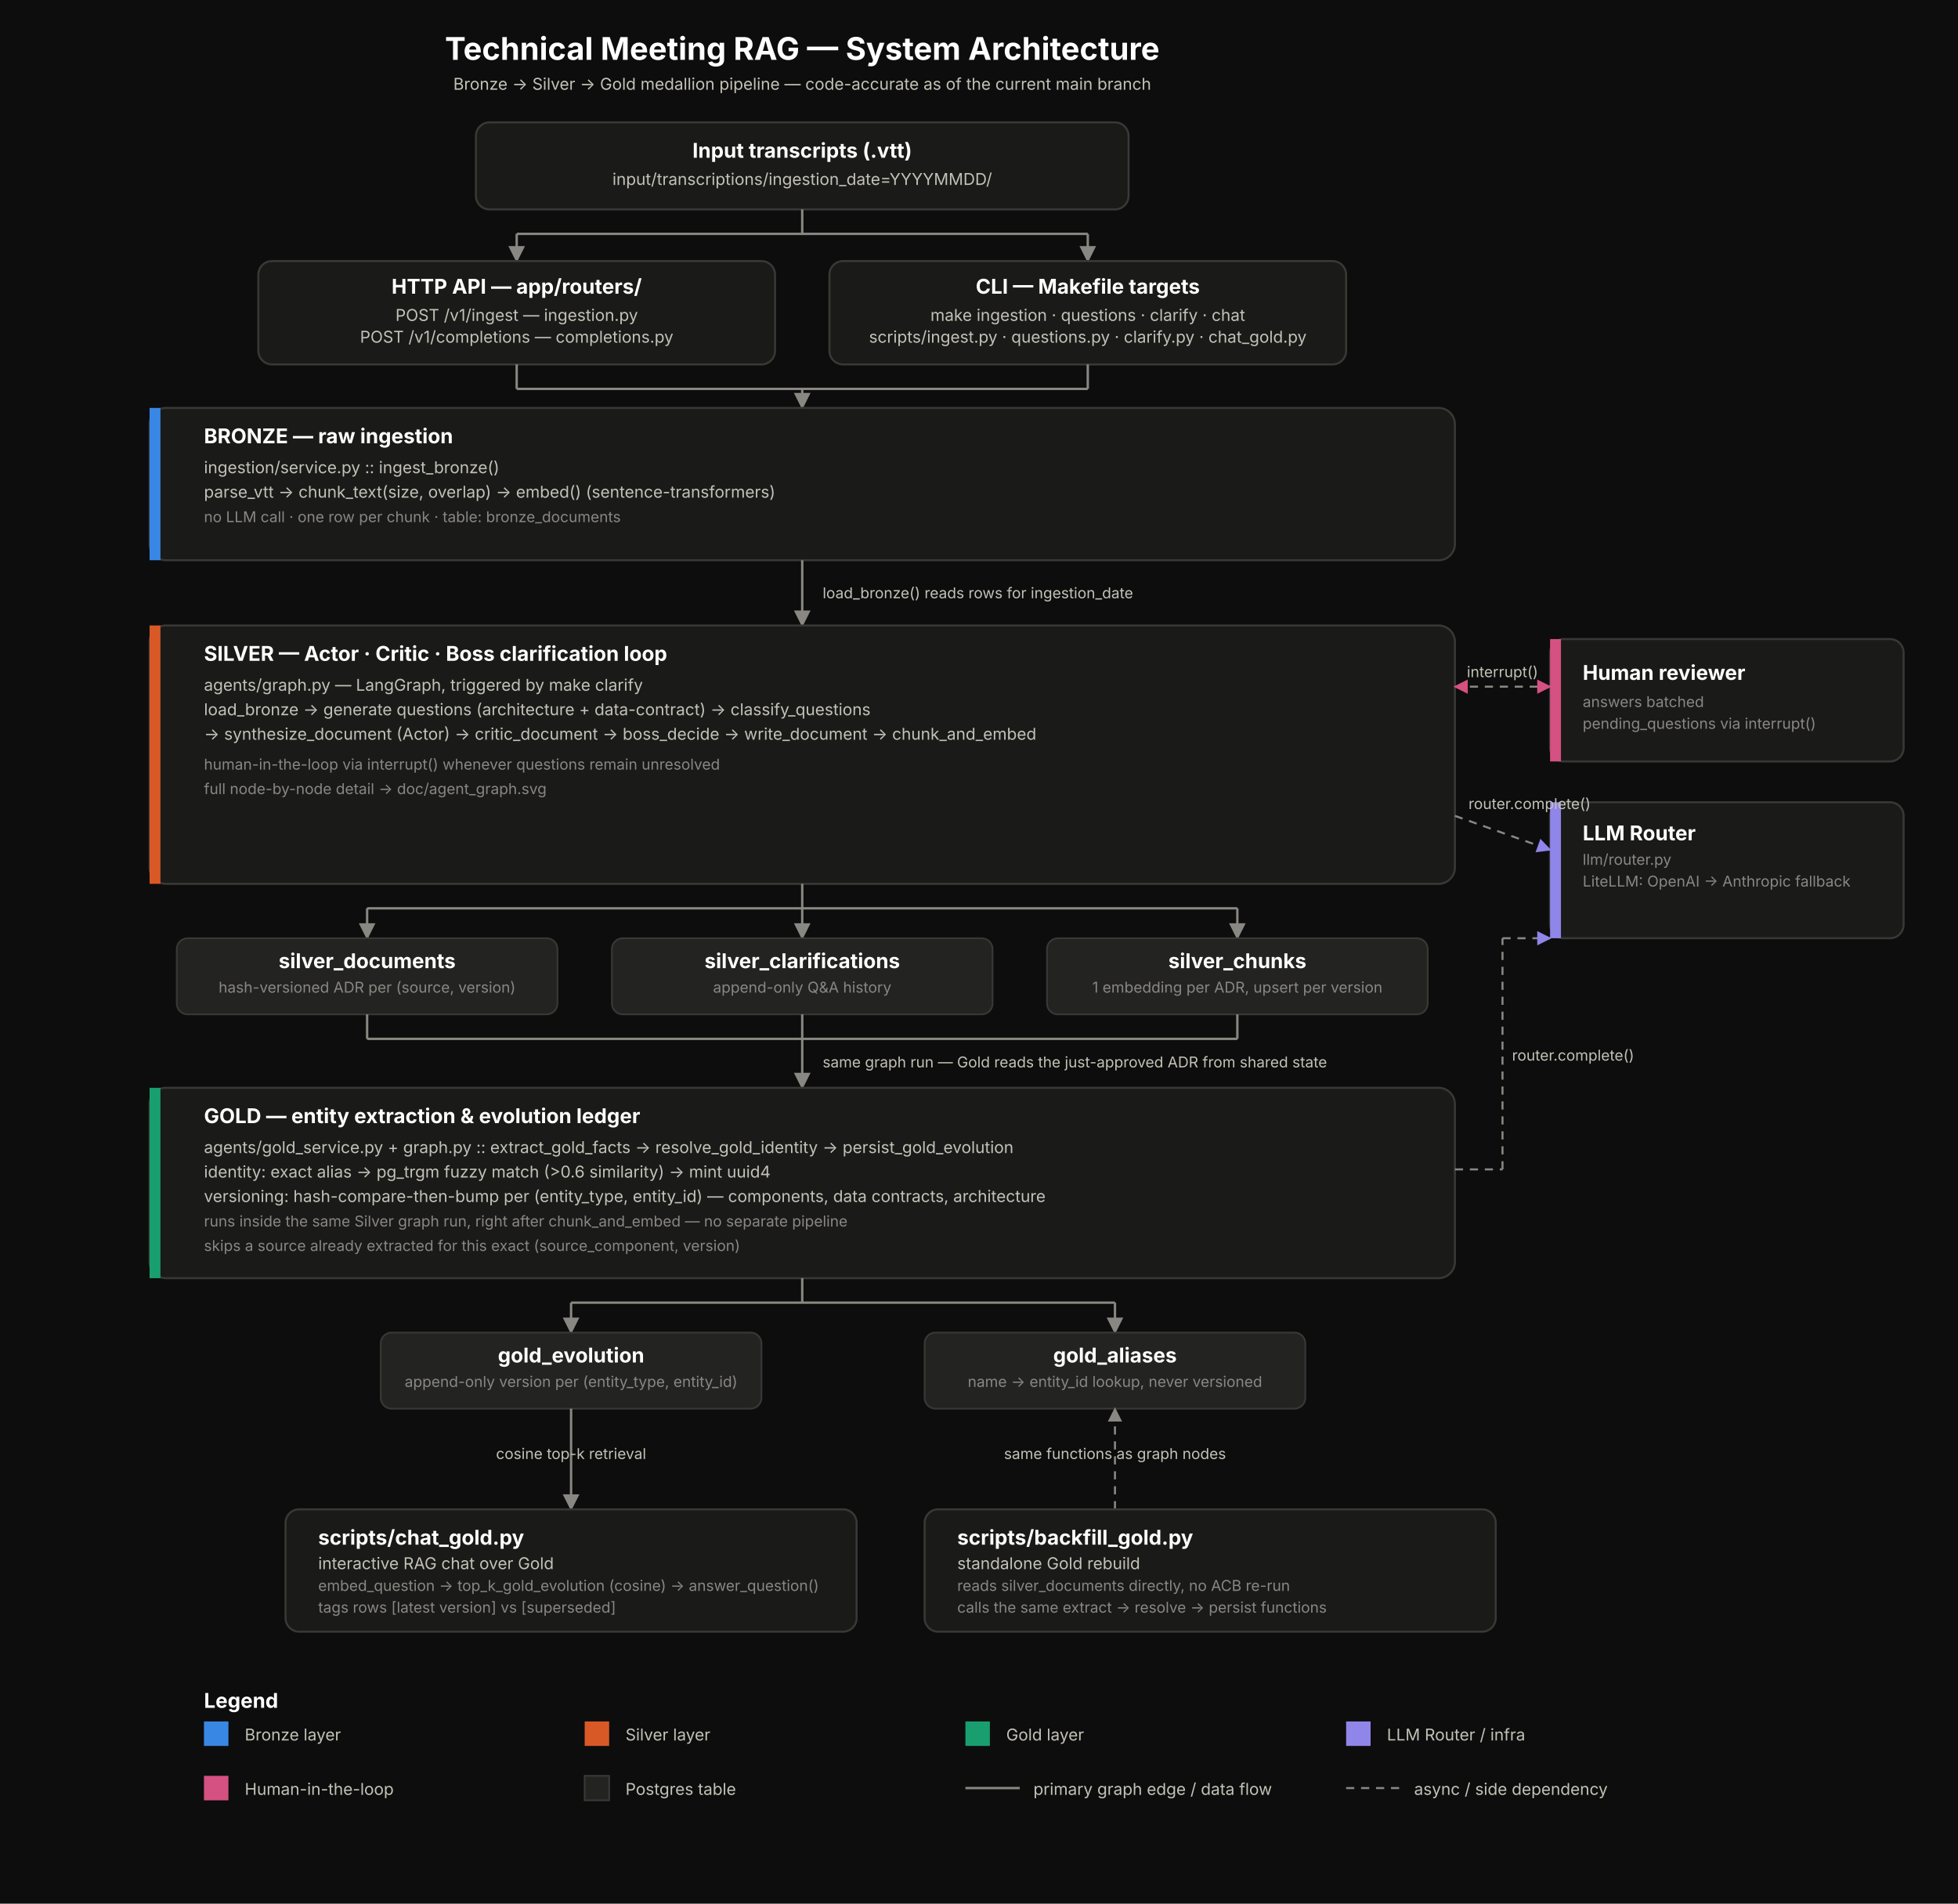
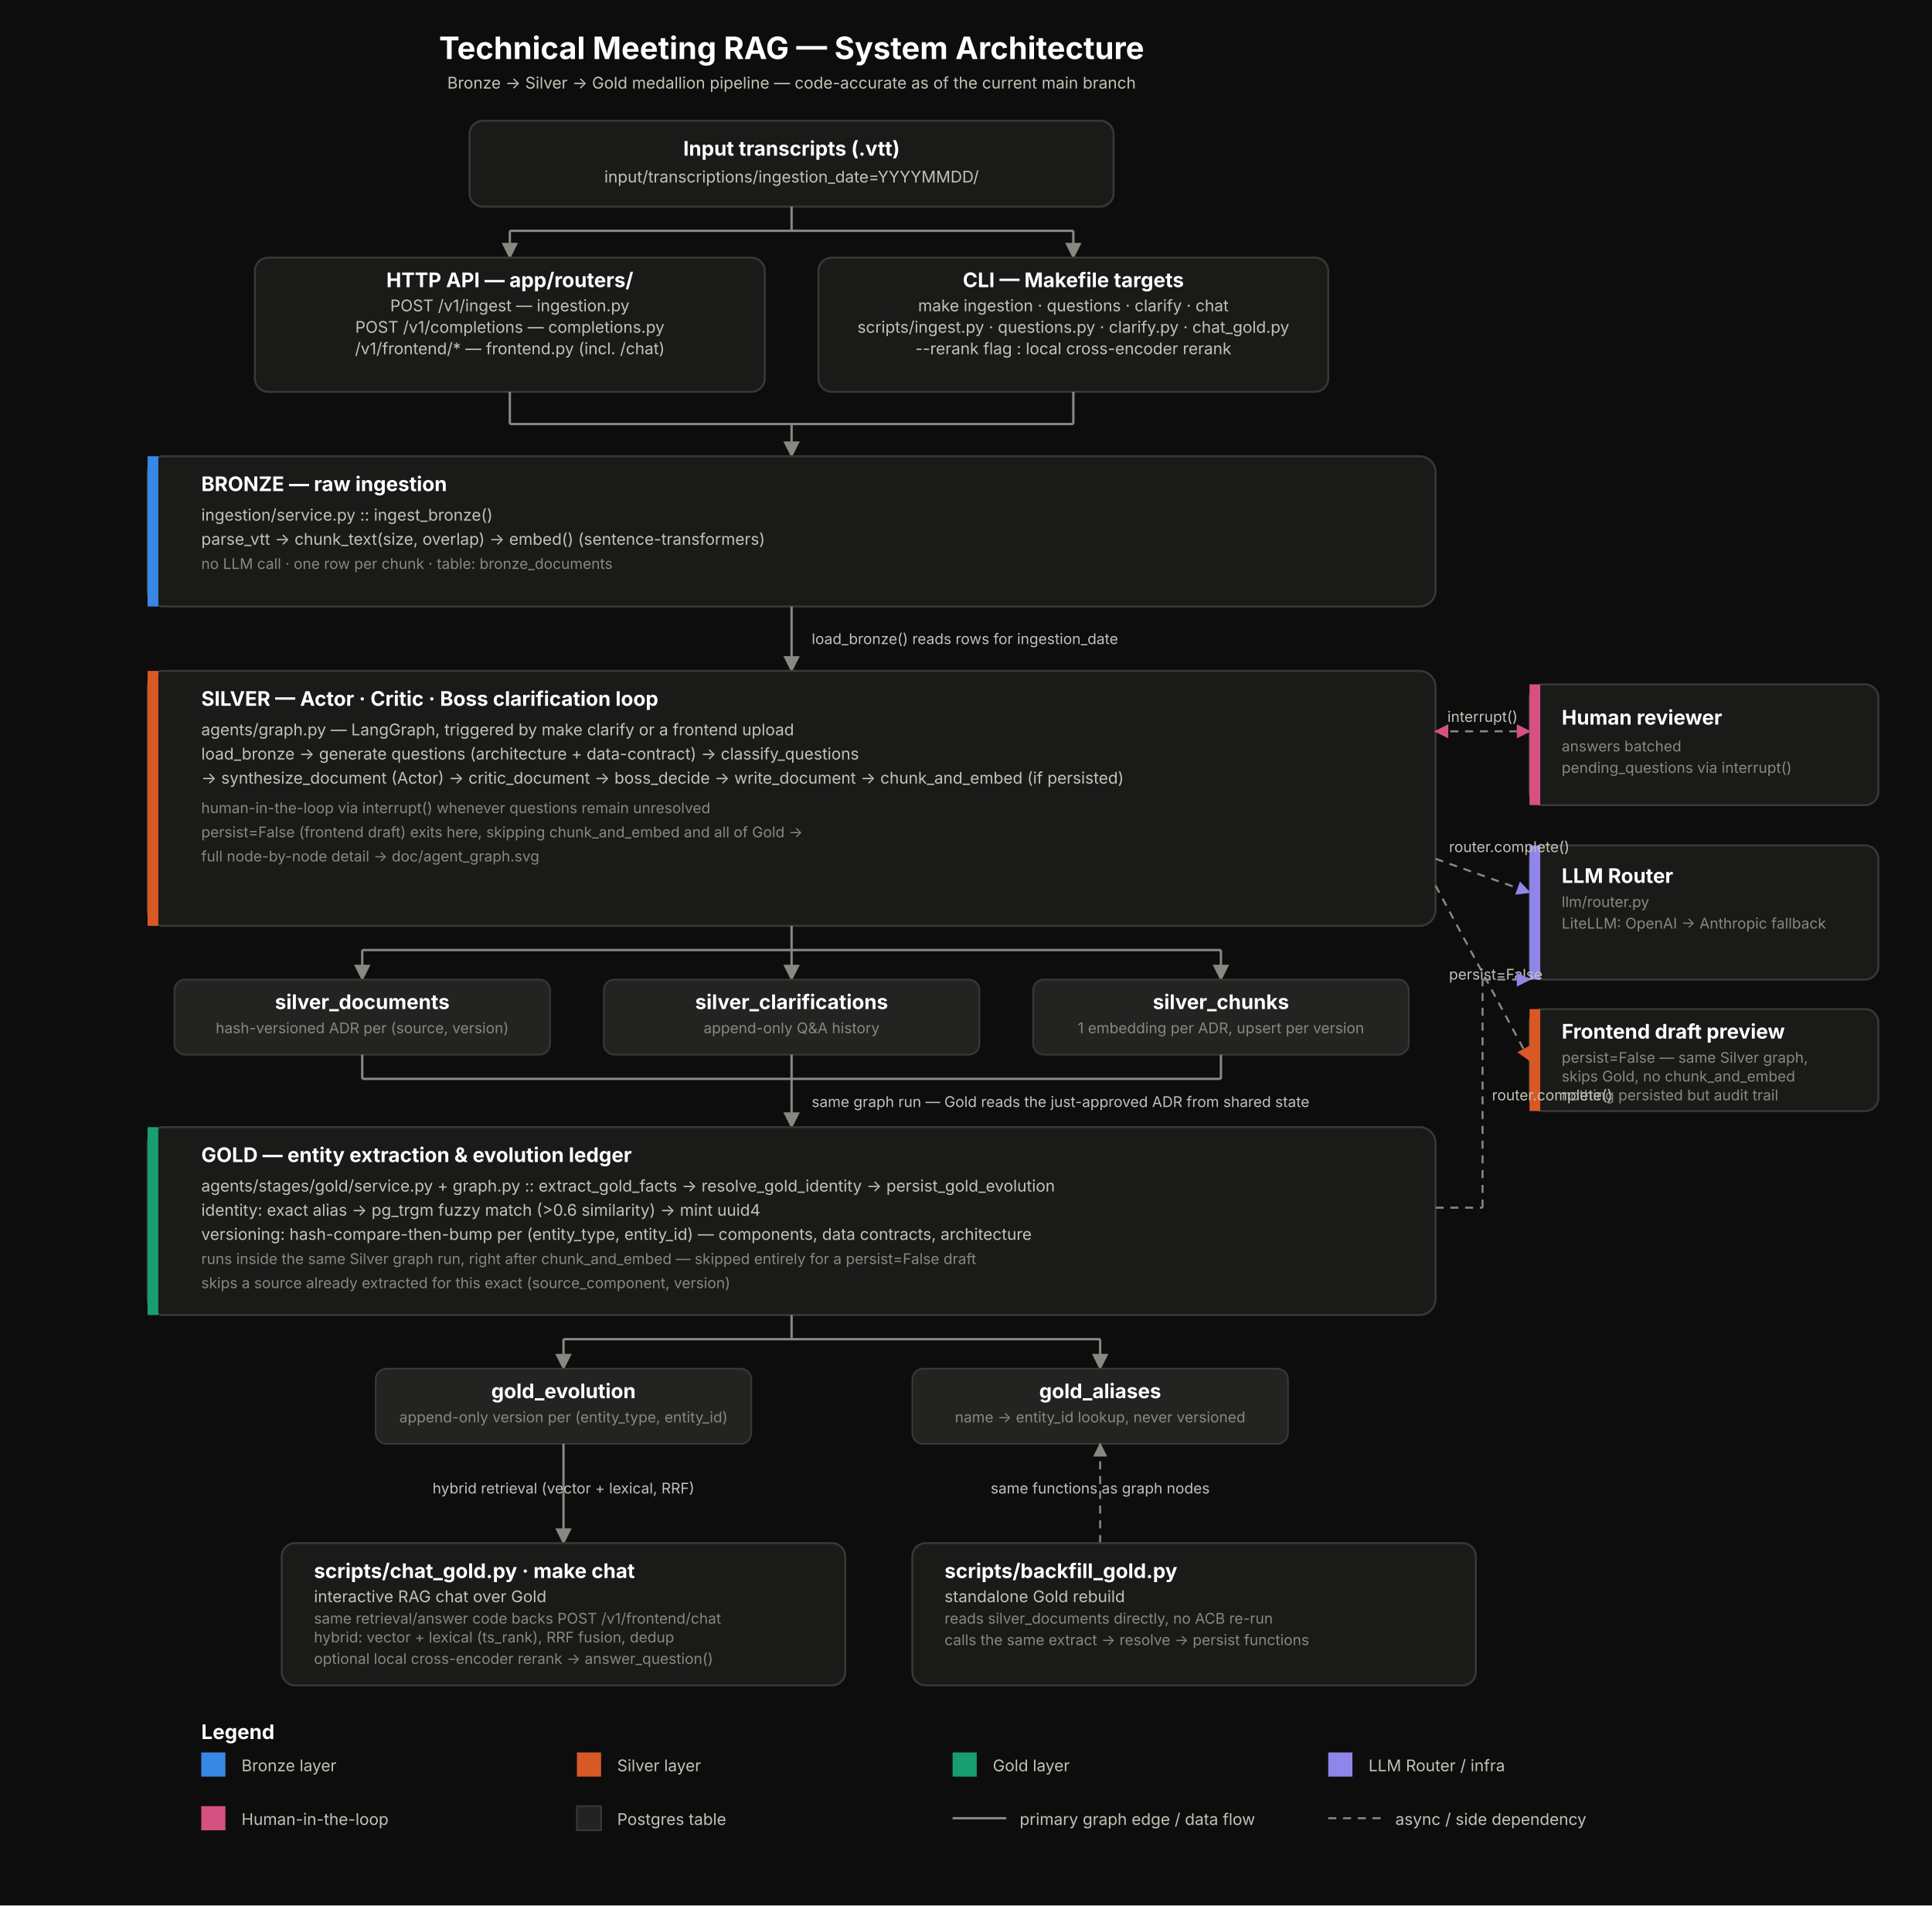
- <svg xmlns="http://www.w3.org/2000/svg" viewBox="0 0 1440 1400" role="img" aria-label="System architecture: Bronze raw ingestion feeds Silver's Actor-Critic-Boss clarification loop, which feeds Gold's entity extraction and evolution ledger; an LLM router serves Silver and Gold, a human reviewer resolves pending questions, and a chat script plus a backfill script consume and rebuild Gold.">
+ <svg xmlns="http://www.w3.org/2000/svg" viewBox="0 0 1440 1420" role="img" aria-label="System architecture: Bronze raw ingestion feeds Silver's Actor-Critic-Boss clarification loop, which feeds Gold's entity extraction and evolution ledger; an LLM router serves Silver and Gold, a human reviewer resolves pending questions, a frontend upload can run the same Silver graph as a draft that skips Gold entirely, and a chat script plus the /v1/frontend/chat endpoint share one hybrid-search-and-rerank retrieval path over Gold, alongside a separate backfill script.">
  <defs>
    <style>
      text { font-family: system-ui, -apple-system, "Segoe UI", sans-serif; fill: #ffffff; }
      .title { font-size: 23px; font-weight: 700; }
      .h { font-size: 15px; font-weight: 700; }
      .b { font-size: 12px; fill: #c3c2b7; }
      .small { font-size: 11px; fill: #898781; }
      .edgeLabel { font-size: 11px; fill: #c3c2b7; }
      .surface { fill: #1a1a19; stroke: #383835; stroke-width: 1.5; }
      .tableFill { fill: #232322; stroke: #383835; stroke-width: 1.25; }
      .edge { stroke: #898781; stroke-width: 1.75; fill: none; }
      .edgeDashed { stroke: #898781; stroke-width: 1.5; fill: none; stroke-dasharray: 6 5; }
    </style>
    <marker id="aGray" viewBox="0 0 10 10" refX="9" refY="5" markerWidth="7" markerHeight="7" orient="auto-start-reverse">
      <path d="M0,0 L10,5 L0,10 z" fill="#898781" />
    </marker>
    <marker id="aMagenta" viewBox="0 0 10 10" refX="9" refY="5" markerWidth="7" markerHeight="7" orient="auto-start-reverse">
      <path d="M0,0 L10,5 L0,10 z" fill="#d55181" />
    </marker>
    <marker id="aViolet" viewBox="0 0 10 10" refX="9" refY="5" markerWidth="7" markerHeight="7" orient="auto-start-reverse">
      <path d="M0,0 L10,5 L0,10 z" fill="#9085e9" />
    </marker>
+     <marker id="aOrange" viewBox="0 0 10 10" refX="9" refY="5" markerWidth="7" markerHeight="7" orient="auto-start-reverse">
+       <path d="M0,0 L10,5 L0,10 z" fill="#d95926" />
+     </marker>
  </defs>
-   <rect x="0" y="0" width="1440" height="1400" fill="#0d0d0d" />
+   <rect x="0" y="0" width="1440" height="1420" fill="#0d0d0d" />
  <text x="590" y="44" text-anchor="middle" class="title">Technical Meeting RAG — System Architecture</text>
  <text x="590" y="66" text-anchor="middle" class="b">Bronze → Silver → Gold medallion pipeline — code-accurate as of the current main branch</text>
  <rect x="350" y="90" width="480" height="64" rx="10" class="surface" />
  <text x="590" y="116" text-anchor="middle" class="h">Input transcripts (.vtt)</text>
  <text x="590" y="136" text-anchor="middle" class="b">input/transcriptions/ingestion_date=YYYYMMDD/</text>
  <line x1="590" y1="154" x2="590" y2="172" class="edge" />
  <line x1="380" y1="172" x2="800" y2="172" class="edge" />
  <line x1="380" y1="172" x2="380" y2="192" class="edge" marker-end="url(#aGray)" />
  <line x1="800" y1="172" x2="800" y2="192" class="edge" marker-end="url(#aGray)" />
-   <rect x="190" y="192" width="380" height="76" rx="10" class="surface" />
-   <text x="380" y="216" text-anchor="middle" class="h">HTTP API — app/routers/</text>
-   <text x="380" y="236" text-anchor="middle" class="b">POST /v1/ingest — ingestion.py</text>
-   <text x="380" y="252" text-anchor="middle" class="b">POST /v1/completions — completions.py</text>
-   <rect x="610" y="192" width="380" height="76" rx="10" class="surface" />
-   <text x="800" y="216" text-anchor="middle" class="h">CLI — Makefile targets</text>
-   <text x="800" y="236" text-anchor="middle" class="b">make ingestion · questions · clarify · chat</text>
-   <text x="800" y="252" text-anchor="middle" class="b">scripts/ingest.py · questions.py · clarify.py · chat_gold.py</text>
-   <line x1="380" y1="268" x2="380" y2="286" class="edge" />
-   <line x1="800" y1="268" x2="800" y2="286" class="edge" />
-   <line x1="380" y1="286" x2="800" y2="286" class="edge" />
-   <line x1="590" y1="286" x2="590" y2="300" class="edge" marker-end="url(#aGray)" />
-   <rect x="110" y="300" width="960" height="112" rx="12" class="surface" />
-   <rect x="110" y="300" width="8" height="112" fill="#3987e5" />
-   <text x="150" y="326" class="h">BRONZE — raw ingestion</text>
-   <text x="150" y="348" class="b">ingestion/service.py :: ingest_bronze()</text>
-   <text x="150" y="366" class="b">parse_vtt → chunk_text(size, overlap) → embed() (sentence-transformers)</text>
-   <text x="150" y="384" class="small">no LLM call · one row per chunk · table: bronze_documents</text>
-   <line x1="590" y1="412" x2="590" y2="460" class="edge" marker-end="url(#aGray)" />
-   <text x="605" y="440" class="edgeLabel">load_bronze() reads rows for ingestion_date</text>
-   <rect x="110" y="460" width="960" height="190" rx="12" class="surface" />
-   <rect x="110" y="460" width="8" height="190" fill="#d95926" />
-   <text x="150" y="486" class="h">SILVER — Actor · Critic · Boss clarification loop</text>
-   <text x="150" y="508" class="b">agents/graph.py — LangGraph, triggered by make clarify</text>
-   <text x="150" y="526" class="b">load_bronze → generate questions (architecture + data-contract) → classify_questions</text>
-   <text x="150" y="544" class="b">→ synthesize_document (Actor) → critic_document → boss_decide → write_document → chunk_and_embed</text>
-   <text x="150" y="566" class="small">human-in-the-loop via interrupt() whenever questions remain unresolved</text>
-   <text x="150" y="584" class="small">full node-by-node detail → doc/agent_graph.svg</text>
-   <rect x="1140" y="470" width="260" height="90" rx="10" class="surface" />
-   <rect x="1140" y="470" width="8" height="90" fill="#d55181" />
-   <text x="1164" y="500" class="h">Human reviewer</text>
-   <text x="1164" y="520" class="small">answers batched</text>
-   <text x="1164" y="536" class="small">pending_questions via interrupt()</text>
-   <line x1="1070" y1="505" x2="1140" y2="505" class="edgeDashed" stroke="#d55181" marker-end="url(#aMagenta)" marker-start="url(#aMagenta)" />
-   <text x="1105" y="498" text-anchor="middle" class="edgeLabel">interrupt()</text>
-   <rect x="1140" y="590" width="260" height="100" rx="10" class="surface" />
-   <rect x="1140" y="590" width="8" height="100" fill="#9085e9" />
-   <text x="1164" y="618" class="h">LLM Router</text>
-   <text x="1164" y="636" class="small">llm/router.py</text>
-   <text x="1164" y="652" class="small">LiteLLM: OpenAI → Anthropic fallback</text>
-   <line x1="1070" y1="600" x2="1140" y2="625" class="edgeDashed" stroke="#9085e9" marker-end="url(#aViolet)" />
-   <text x="1080" y="595" class="edgeLabel">router.complete()</text>
-   <line x1="590" y1="650" x2="590" y2="668" class="edge" />
-   <line x1="270" y1="668" x2="910" y2="668" class="edge" />
-   <line x1="270" y1="668" x2="270" y2="690" class="edge" marker-end="url(#aGray)" />
-   <line x1="590" y1="668" x2="590" y2="690" class="edge" marker-end="url(#aGray)" />
-   <line x1="910" y1="668" x2="910" y2="690" class="edge" marker-end="url(#aGray)" />
-   <rect x="130" y="690" width="280" height="56" rx="8" class="tableFill" />
-   <text x="270" y="712" text-anchor="middle" class="h">silver_documents</text>
-   <text x="270" y="730" text-anchor="middle" class="small">hash-versioned ADR per (source, version)</text>
-   <rect x="450" y="690" width="280" height="56" rx="8" class="tableFill" />
-   <text x="590" y="712" text-anchor="middle" class="h">silver_clarifications</text>
-   <text x="590" y="730" text-anchor="middle" class="small">append-only Q&amp;A history</text>
-   <rect x="770" y="690" width="280" height="56" rx="8" class="tableFill" />
-   <text x="910" y="712" text-anchor="middle" class="h">silver_chunks</text>
-   <text x="910" y="730" text-anchor="middle" class="small">1 embedding per ADR, upsert per version</text>
-   <line x1="270" y1="746" x2="270" y2="764" class="edge" />
-   <line x1="590" y1="746" x2="590" y2="764" class="edge" />
-   <line x1="910" y1="746" x2="910" y2="764" class="edge" />
-   <line x1="270" y1="764" x2="910" y2="764" class="edge" />
-   <line x1="590" y1="764" x2="590" y2="800" class="edge" marker-end="url(#aGray)" />
-   <text x="605" y="785" class="edgeLabel">same graph run — Gold reads the just-approved ADR from shared state</text>
-   <rect x="110" y="800" width="960" height="140" rx="12" class="surface" />
-   <rect x="110" y="800" width="8" height="140" fill="#199e70" />
-   <text x="150" y="826" class="h">GOLD — entity extraction &amp; evolution ledger</text>
-   <text x="150" y="848" class="b">agents/gold_service.py + graph.py :: extract_gold_facts → resolve_gold_identity → persist_gold_evolution</text>
-   <text x="150" y="866" class="b">identity: exact alias → pg_trgm fuzzy match (&gt;0.6 similarity) → mint uuid4</text>
-   <text x="150" y="884" class="b">versioning: hash-compare-then-bump per (entity_type, entity_id) — components, data contracts, architecture</text>
-   <text x="150" y="902" class="small">runs inside the same Silver graph run, right after chunk_and_embed — no separate pipeline</text>
-   <text x="150" y="920" class="small">skips a source already extracted for this exact (source_component, version)</text>
-   <line x1="1070" y1="860" x2="1105" y2="860" class="edgeDashed" stroke="#9085e9" />
-   <line x1="1105" y1="860" x2="1105" y2="690" class="edgeDashed" stroke="#9085e9" />
-   <line x1="1105" y1="690" x2="1140" y2="690" class="edgeDashed" stroke="#9085e9" marker-end="url(#aViolet)" />
-   <text x="1112" y="780" class="edgeLabel">router.complete()</text>
-   <line x1="590" y1="940" x2="590" y2="958" class="edge" />
-   <line x1="420" y1="958" x2="820" y2="958" class="edge" />
-   <line x1="420" y1="958" x2="420" y2="980" class="edge" marker-end="url(#aGray)" />
-   <line x1="820" y1="958" x2="820" y2="980" class="edge" marker-end="url(#aGray)" />
-   <rect x="280" y="980" width="280" height="56" rx="8" class="tableFill" />
-   <text x="420" y="1002" text-anchor="middle" class="h">gold_evolution</text>
-   <text x="420" y="1020" text-anchor="middle" class="small">append-only version per (entity_type, entity_id)</text>
-   <rect x="680" y="980" width="280" height="56" rx="8" class="tableFill" />
-   <text x="820" y="1002" text-anchor="middle" class="h">gold_aliases</text>
-   <text x="820" y="1020" text-anchor="middle" class="small">name → entity_id lookup, never versioned</text>
-   <line x1="420" y1="1036" x2="420" y2="1110" class="edge" marker-end="url(#aGray)" />
-   <text x="420" y="1073" text-anchor="middle" class="edgeLabel">cosine top-k retrieval</text>
-   <rect x="210" y="1110" width="420" height="90" rx="10" class="surface" />
-   <text x="234" y="1136" class="h">scripts/chat_gold.py</text>
-   <text x="234" y="1154" class="b">interactive RAG chat over Gold</text>
-   <text x="234" y="1170" class="small">embed_question → top_k_gold_evolution (cosine) → answer_question()</text>
-   <text x="234" y="1186" class="small">tags rows [latest version] vs [superseded]</text>
-   <line x1="820" y1="1110" x2="820" y2="1036" class="edgeDashed" marker-end="url(#aGray)" />
-   <text x="820" y="1073" text-anchor="middle" class="edgeLabel">same functions as graph nodes</text>
-   <rect x="680" y="1110" width="420" height="90" rx="10" class="surface" />
-   <text x="704" y="1136" class="h">scripts/backfill_gold.py</text>
-   <text x="704" y="1154" class="b">standalone Gold rebuild</text>
-   <text x="704" y="1170" class="small">reads silver_documents directly, no ACB re-run</text>
-   <text x="704" y="1186" class="small">calls the same extract → resolve → persist functions</text>
-   <text x="150" y="1256" class="h">Legend</text>
-   <rect x="150" y="1266" width="18" height="18" fill="#3987e5" />
-   <text x="180" y="1280" class="b">Bronze layer</text>
-   <rect x="430" y="1266" width="18" height="18" fill="#d95926" />
-   <text x="460" y="1280" class="b">Silver layer</text>
-   <rect x="710" y="1266" width="18" height="18" fill="#199e70" />
-   <text x="740" y="1280" class="b">Gold layer</text>
-   <rect x="990" y="1266" width="18" height="18" fill="#9085e9" />
-   <text x="1020" y="1280" class="b">LLM Router / infra</text>
-   <rect x="150" y="1306" width="18" height="18" fill="#d55181" />
-   <text x="180" y="1320" class="b">Human-in-the-loop</text>
-   <rect x="430" y="1306" width="18" height="18" class="tableFill" />
-   <text x="460" y="1320" class="b">Postgres table</text>
-   <line x1="710" y1="1315" x2="750" y2="1315" class="edge" />
-   <text x="760" y="1320" class="b">primary graph edge / data flow</text>
-   <line x1="990" y1="1315" x2="1030" y2="1315" class="edgeDashed" />
-   <text x="1040" y="1320" class="b">async / side dependency</text>
+   <rect x="190" y="192" width="380" height="100" rx="10" class="surface" />
+   <text x="380" y="214" text-anchor="middle" class="h">HTTP API — app/routers/</text>
+   <text x="380" y="232" text-anchor="middle" class="b">POST /v1/ingest — ingestion.py</text>
+   <text x="380" y="248" text-anchor="middle" class="b">POST /v1/completions — completions.py</text>
+   <text x="380" y="264" text-anchor="middle" class="b">/v1/frontend/* — frontend.py (incl. /chat)</text>
+   <rect x="610" y="192" width="380" height="100" rx="10" class="surface" />
+   <text x="800" y="214" text-anchor="middle" class="h">CLI — Makefile targets</text>
+   <text x="800" y="232" text-anchor="middle" class="b">make ingestion · questions · clarify · chat</text>
+   <text x="800" y="248" text-anchor="middle" class="b">scripts/ingest.py · questions.py · clarify.py · chat_gold.py</text>
+   <text x="800" y="264" text-anchor="middle" class="b">--rerank flag : local cross-encoder rerank</text>
+   <line x1="380" y1="292" x2="380" y2="316" class="edge" />
+   <line x1="800" y1="292" x2="800" y2="316" class="edge" />
+   <line x1="380" y1="316" x2="800" y2="316" class="edge" />
+   <line x1="590" y1="316" x2="590" y2="340" class="edge" marker-end="url(#aGray)" />
+   <rect x="110" y="340" width="960" height="112" rx="12" class="surface" />
+   <rect x="110" y="340" width="8" height="112" fill="#3987e5" />
+   <text x="150" y="366" class="h">BRONZE — raw ingestion</text>
+   <text x="150" y="388" class="b">ingestion/service.py :: ingest_bronze()</text>
+   <text x="150" y="406" class="b">parse_vtt → chunk_text(size, overlap) → embed() (sentence-transformers)</text>
+   <text x="150" y="424" class="small">no LLM call · one row per chunk · table: bronze_documents</text>
+   <line x1="590" y1="452" x2="590" y2="500" class="edge" marker-end="url(#aGray)" />
+   <text x="605" y="480" class="edgeLabel">load_bronze() reads rows for ingestion_date</text>
+   <rect x="110" y="500" width="960" height="190" rx="12" class="surface" />
+   <rect x="110" y="500" width="8" height="190" fill="#d95926" />
+   <text x="150" y="526" class="h">SILVER — Actor · Critic · Boss clarification loop</text>
+   <text x="150" y="548" class="b">agents/graph.py — LangGraph, triggered by make clarify or a frontend upload</text>
+   <text x="150" y="566" class="b">load_bronze → generate questions (architecture + data-contract) → classify_questions</text>
+   <text x="150" y="584" class="b">→ synthesize_document (Actor) → critic_document → boss_decide → write_document → chunk_and_embed (if persisted)</text>
+   <text x="150" y="606" class="small">human-in-the-loop via interrupt() whenever questions remain unresolved</text>
+   <text x="150" y="624" class="small">persist=False (frontend draft) exits here, skipping chunk_and_embed and all of Gold →</text>
+   <text x="150" y="642" class="small">full node-by-node detail → doc/agent_graph.svg</text>
+   <rect x="1140" y="510" width="260" height="90" rx="10" class="surface" />
+   <rect x="1140" y="510" width="8" height="90" fill="#d55181" />
+   <text x="1164" y="540" class="h">Human reviewer</text>
+   <text x="1164" y="560" class="small">answers batched</text>
+   <text x="1164" y="576" class="small">pending_questions via interrupt()</text>
+   <line x1="1070" y1="545" x2="1140" y2="545" class="edgeDashed" stroke="#d55181" marker-end="url(#aMagenta)" marker-start="url(#aMagenta)" />
+   <text x="1105" y="538" text-anchor="middle" class="edgeLabel">interrupt()</text>
+   <rect x="1140" y="630" width="260" height="100" rx="10" class="surface" />
+   <rect x="1140" y="630" width="8" height="100" fill="#9085e9" />
+   <text x="1164" y="658" class="h">LLM Router</text>
+   <text x="1164" y="676" class="small">llm/router.py</text>
+   <text x="1164" y="692" class="small">LiteLLM: OpenAI → Anthropic fallback</text>
+   <line x1="1070" y1="640" x2="1140" y2="665" class="edgeDashed" stroke="#9085e9" marker-end="url(#aViolet)" />
+   <text x="1080" y="635" class="edgeLabel">router.complete()</text>
+   <rect x="1140" y="752" width="260" height="76" rx="10" class="surface" />
+   <rect x="1140" y="752" width="8" height="76" fill="#d95926" />
+   <text x="1164" y="774" class="h">Frontend draft preview</text>
+   <text x="1164" y="792" class="small">persist=False — same Silver graph,</text>
+   <text x="1164" y="806" class="small">skips Gold, no chunk_and_embed</text>
+   <text x="1164" y="820" class="small">nothing persisted but audit trail</text>
+   <line x1="1070" y1="660" x2="1140" y2="790" class="edgeDashed" stroke="#d95926" marker-end="url(#aOrange)" />
+   <text x="1080" y="730" class="edgeLabel">persist=False</text>
+   <line x1="590" y1="690" x2="590" y2="708" class="edge" />
+   <line x1="270" y1="708" x2="910" y2="708" class="edge" />
+   <line x1="270" y1="708" x2="270" y2="730" class="edge" marker-end="url(#aGray)" />
+   <line x1="590" y1="708" x2="590" y2="730" class="edge" marker-end="url(#aGray)" />
+   <line x1="910" y1="708" x2="910" y2="730" class="edge" marker-end="url(#aGray)" />
+   <rect x="130" y="730" width="280" height="56" rx="8" class="tableFill" />
+   <text x="270" y="752" text-anchor="middle" class="h">silver_documents</text>
+   <text x="270" y="770" text-anchor="middle" class="small">hash-versioned ADR per (source, version)</text>
+   <rect x="450" y="730" width="280" height="56" rx="8" class="tableFill" />
+   <text x="590" y="752" text-anchor="middle" class="h">silver_clarifications</text>
+   <text x="590" y="770" text-anchor="middle" class="small">append-only Q&amp;A history</text>
+   <rect x="770" y="730" width="280" height="56" rx="8" class="tableFill" />
+   <text x="910" y="752" text-anchor="middle" class="h">silver_chunks</text>
+   <text x="910" y="770" text-anchor="middle" class="small">1 embedding per ADR, upsert per version</text>
+   <line x1="270" y1="786" x2="270" y2="804" class="edge" />
+   <line x1="590" y1="786" x2="590" y2="804" class="edge" />
+   <line x1="910" y1="786" x2="910" y2="804" class="edge" />
+   <line x1="270" y1="804" x2="910" y2="804" class="edge" />
+   <line x1="590" y1="804" x2="590" y2="840" class="edge" marker-end="url(#aGray)" />
+   <text x="605" y="825" class="edgeLabel">same graph run — Gold reads the just-approved ADR from shared state</text>
+   <rect x="110" y="840" width="960" height="140" rx="12" class="surface" />
+   <rect x="110" y="840" width="8" height="140" fill="#199e70" />
+   <text x="150" y="866" class="h">GOLD — entity extraction &amp; evolution ledger</text>
+   <text x="150" y="888" class="b">agents/stages/gold/service.py + graph.py :: extract_gold_facts → resolve_gold_identity → persist_gold_evolution</text>
+   <text x="150" y="906" class="b">identity: exact alias → pg_trgm fuzzy match (&gt;0.6 similarity) → mint uuid4</text>
+   <text x="150" y="924" class="b">versioning: hash-compare-then-bump per (entity_type, entity_id) — components, data contracts, architecture</text>
+   <text x="150" y="942" class="small">runs inside the same Silver graph run, right after chunk_and_embed — skipped entirely for a persist=False draft</text>
+   <text x="150" y="960" class="small">skips a source already extracted for this exact (source_component, version)</text>
+   <line x1="1070" y1="900" x2="1105" y2="900" class="edgeDashed" stroke="#9085e9" />
+   <line x1="1105" y1="900" x2="1105" y2="730" class="edgeDashed" stroke="#9085e9" />
+   <line x1="1105" y1="730" x2="1140" y2="730" class="edgeDashed" stroke="#9085e9" marker-end="url(#aViolet)" />
+   <text x="1112" y="820" class="edgeLabel">router.complete()</text>
+   <line x1="590" y1="980" x2="590" y2="998" class="edge" />
+   <line x1="420" y1="998" x2="820" y2="998" class="edge" />
+   <line x1="420" y1="998" x2="420" y2="1020" class="edge" marker-end="url(#aGray)" />
+   <line x1="820" y1="998" x2="820" y2="1020" class="edge" marker-end="url(#aGray)" />
+   <rect x="280" y="1020" width="280" height="56" rx="8" class="tableFill" />
+   <text x="420" y="1042" text-anchor="middle" class="h">gold_evolution</text>
+   <text x="420" y="1060" text-anchor="middle" class="small">append-only version per (entity_type, entity_id)</text>
+   <rect x="680" y="1020" width="280" height="56" rx="8" class="tableFill" />
+   <text x="820" y="1042" text-anchor="middle" class="h">gold_aliases</text>
+   <text x="820" y="1060" text-anchor="middle" class="small">name → entity_id lookup, never versioned</text>
+   <line x1="420" y1="1076" x2="420" y2="1150" class="edge" marker-end="url(#aGray)" />
+   <text x="420" y="1113" text-anchor="middle" class="edgeLabel">hybrid retrieval (vector + lexical, RRF)</text>
+   <rect x="210" y="1150" width="420" height="106" rx="10" class="surface" />
+   <text x="234" y="1176" class="h">scripts/chat_gold.py · make chat</text>
+   <text x="234" y="1194" class="b">interactive RAG chat over Gold</text>
+   <text x="234" y="1210" class="small">same retrieval/answer code backs POST /v1/frontend/chat</text>
+   <text x="234" y="1224" class="small">hybrid: vector + lexical (ts_rank), RRF fusion, dedup</text>
+   <text x="234" y="1240" class="small">optional local cross-encoder rerank → answer_question()</text>
+   <line x1="820" y1="1150" x2="820" y2="1076" class="edgeDashed" marker-end="url(#aGray)" />
+   <text x="820" y="1113" text-anchor="middle" class="edgeLabel">same functions as graph nodes</text>
+   <rect x="680" y="1150" width="420" height="106" rx="10" class="surface" />
+   <text x="704" y="1176" class="h">scripts/backfill_gold.py</text>
+   <text x="704" y="1194" class="b">standalone Gold rebuild</text>
+   <text x="704" y="1210" class="small">reads silver_documents directly, no ACB re-run</text>
+   <text x="704" y="1226" class="small">calls the same extract → resolve → persist functions</text>
+   <text x="150" y="1296" class="h">Legend</text>
+   <rect x="150" y="1306" width="18" height="18" fill="#3987e5" />
+   <text x="180" y="1320" class="b">Bronze layer</text>
+   <rect x="430" y="1306" width="18" height="18" fill="#d95926" />
+   <text x="460" y="1320" class="b">Silver layer</text>
+   <rect x="710" y="1306" width="18" height="18" fill="#199e70" />
+   <text x="740" y="1320" class="b">Gold layer</text>
+   <rect x="990" y="1306" width="18" height="18" fill="#9085e9" />
+   <text x="1020" y="1320" class="b">LLM Router / infra</text>
+   <rect x="150" y="1346" width="18" height="18" fill="#d55181" />
+   <text x="180" y="1360" class="b">Human-in-the-loop</text>
+   <rect x="430" y="1346" width="18" height="18" class="tableFill" />
+   <text x="460" y="1360" class="b">Postgres table</text>
+   <line x1="710" y1="1355" x2="750" y2="1355" class="edge" />
+   <text x="760" y="1360" class="b">primary graph edge / data flow</text>
+   <line x1="990" y1="1355" x2="1030" y2="1355" class="edgeDashed" />
+   <text x="1040" y="1360" class="b">async / side dependency</text>
</svg>
